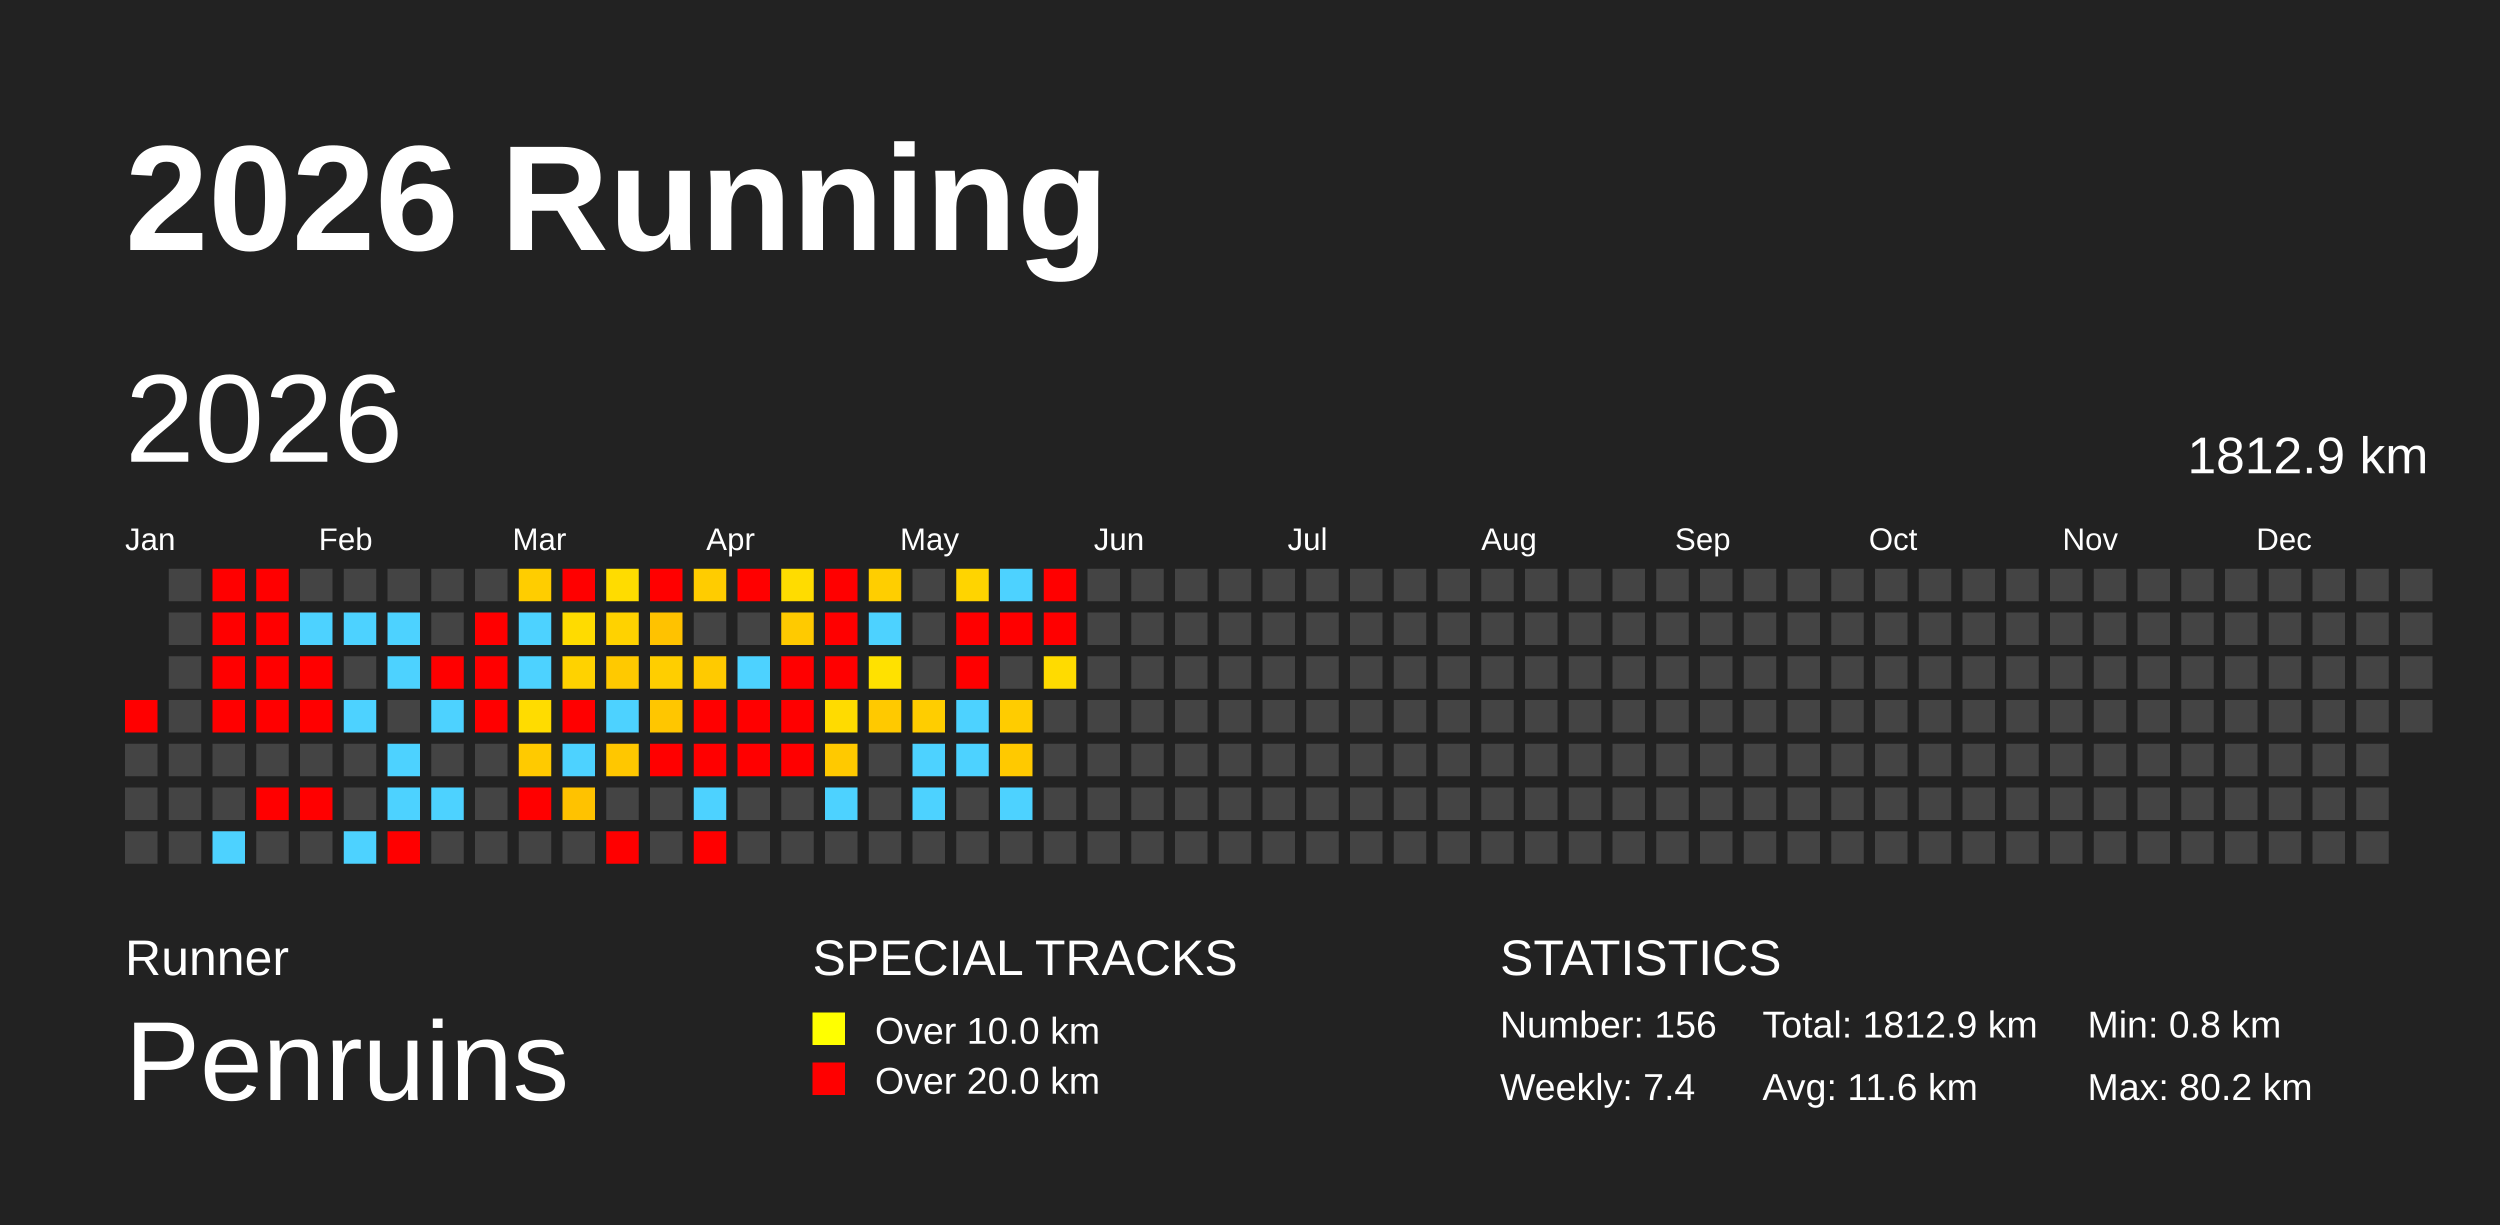
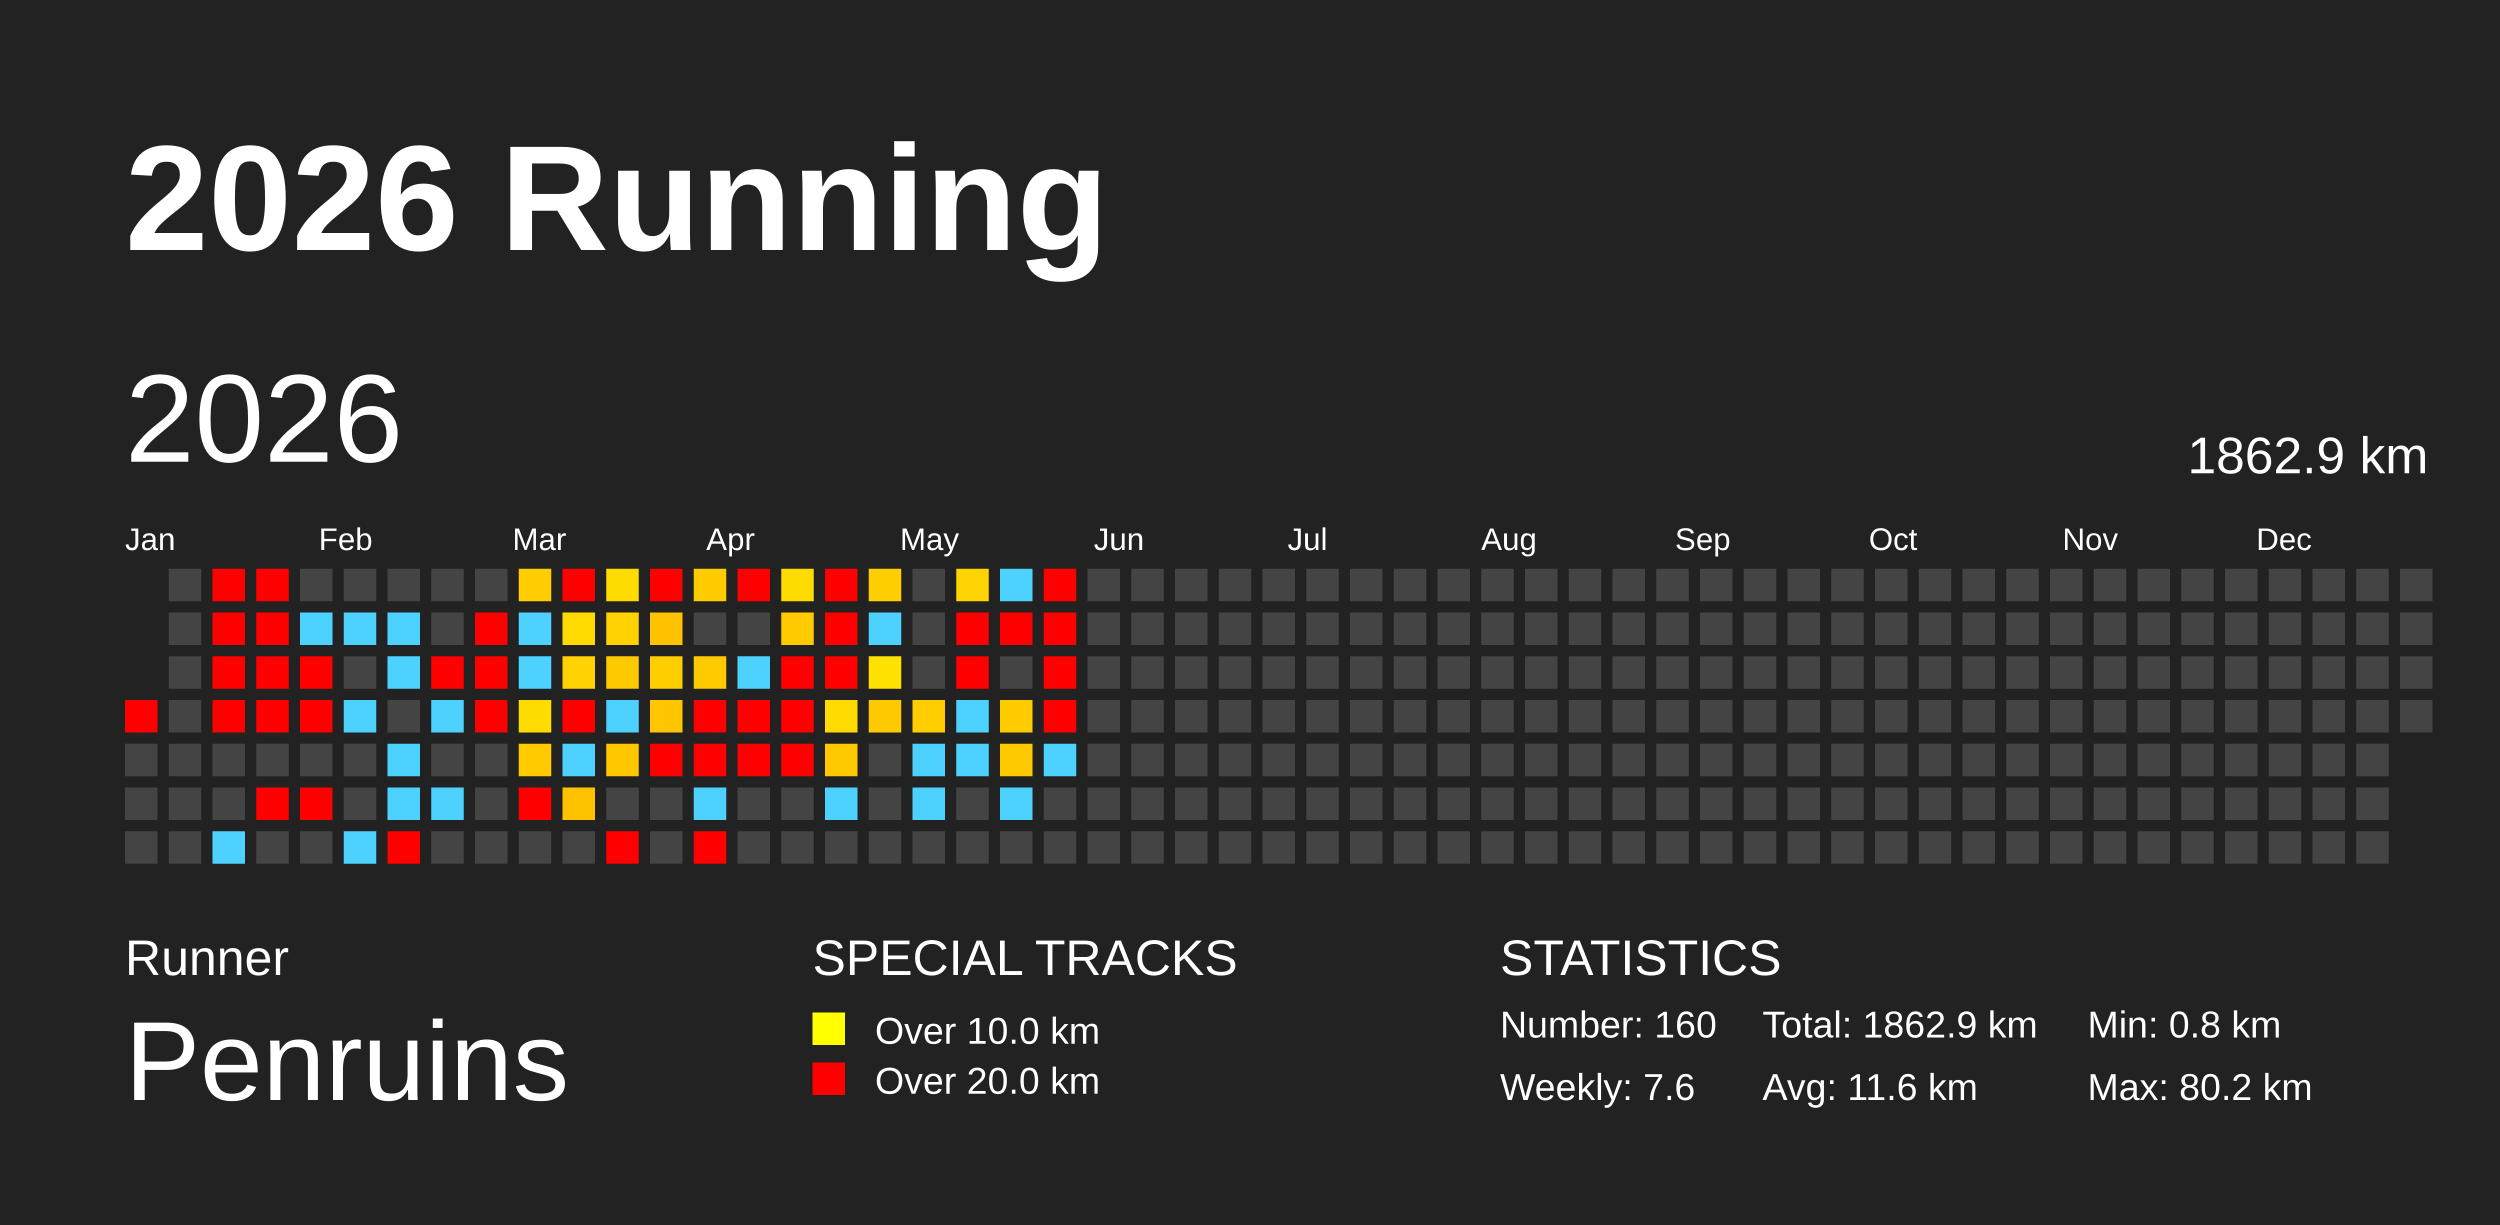
<svg xmlns="http://www.w3.org/2000/svg" baseProfile="full" height="98mm" version="1.1" viewBox="0,0,200,98" width="200mm">
  <defs />
  <rect fill="#222222" height="98" width="200" x="0" y="0" />
  <text fill="#FFFFFF" style="font-size:12px; font-family:Arial; font-weight:bold;" x="10" y="20">2026 Running</text>
  <text fill="#FFFFFF" style="font-size:4px; font-family:Arial" x="10" y="78">Runner</text>
  <text fill="#FFFFFF" style="font-size:9px; font-family:Arial" x="10" y="88">Penruins</text>
  <text fill="#FFFFFF" style="font-size:4px; font-family:Arial" x="65" y="78">SPECIAL TRACKS</text>
  <rect fill="yellow" height="2.6" width="2.6" x="65" y="81" />
  <text fill="#FFFFFF" style="font-size:3px; font-family:Arial" x="70" y="83.5">Over 10.0 km</text>
  <rect fill="red" height="2.6" width="2.6" x="65" y="85" />
  <text fill="#FFFFFF" style="font-size:3px; font-family:Arial" x="70" y="87.5">Over 20.0 km</text>
  <text fill="#FFFFFF" style="font-size:4px; font-family:Arial" x="120" y="78">STATISTICS</text>
-   <text fill="#FFFFFF" style="font-size:3px; font-family:Arial" x="120" y="83">Number: 156</text>
-   <text fill="#FFFFFF" style="font-size:3px; font-family:Arial" x="120" y="88">Weekly: 7.4</text>
-   <text fill="#FFFFFF" style="font-size:3px; font-family:Arial" x="141" y="83">Total: 1812.9 km</text>
+   <text fill="#FFFFFF" style="font-size:3px; font-family:Arial" x="120" y="83">Number: 160</text>
+   <text fill="#FFFFFF" style="font-size:3px; font-family:Arial" x="120" y="88">Weekly: 7.6</text>
+   <text fill="#FFFFFF" style="font-size:3px; font-family:Arial" x="141" y="83">Total: 1862.9 km</text>
  <text fill="#FFFFFF" style="font-size:3px; font-family:Arial" x="141" y="88">Avg: 11.6 km</text>
  <text fill="#FFFFFF" style="font-size:3px; font-family:Arial" x="167" y="83">Min: 0.8 km</text>
  <text fill="#FFFFFF" style="font-size:3px; font-family:Arial" x="167" y="88">Max: 80.2 km</text>
  <text dominant-baseline="hanging" fill="#FFFFFF" style="font-size:10.0px; font-family:Arial;" x="10" y="30">2026</text>
-   <text dominant-baseline="hanging" fill="#FFFFFF" style="font-size:4.125px; font-family:Arial;" x="175" y="35">1812.9 km</text>
+   <text dominant-baseline="hanging" fill="#FFFFFF" style="font-size:4.125px; font-family:Arial;" x="175" y="35">1862.9 km</text>
  <text fill="#FFFFFF" style="font-size:2.5px; font-family:Arial" x="10.0" y="44">Jan</text>
  <text fill="#FFFFFF" style="font-size:2.5px; font-family:Arial" x="25.5" y="44">Feb</text>
  <text fill="#FFFFFF" style="font-size:2.5px; font-family:Arial" x="41.0" y="44">Mar</text>
  <text fill="#FFFFFF" style="font-size:2.5px; font-family:Arial" x="56.5" y="44">Apr</text>
  <text fill="#FFFFFF" style="font-size:2.5px; font-family:Arial" x="72.0" y="44">May</text>
  <text fill="#FFFFFF" style="font-size:2.5px; font-family:Arial" x="87.5" y="44">Jun</text>
  <text fill="#FFFFFF" style="font-size:2.5px; font-family:Arial" x="103.0" y="44">Jul</text>
  <text fill="#FFFFFF" style="font-size:2.5px; font-family:Arial" x="118.5" y="44">Aug</text>
  <text fill="#FFFFFF" style="font-size:2.5px; font-family:Arial" x="134.0" y="44">Sep</text>
  <text fill="#FFFFFF" style="font-size:2.5px; font-family:Arial" x="149.5" y="44">Oct</text>
  <text fill="#FFFFFF" style="font-size:2.5px; font-family:Arial" x="165.0" y="44">Nov</text>
  <text fill="#FFFFFF" style="font-size:2.5px; font-family:Arial" x="180.5" y="44">Dec</text>
  <rect fill="red" height="2.6" width="2.6" x="10.0" y="56.0" />
  <rect fill="#444444" height="2.6" width="2.6" x="10.0" y="59.5" />
  <rect fill="#444444" height="2.6" width="2.6" x="10.0" y="63.0" />
  <rect fill="#444444" height="2.6" width="2.6" x="10.0" y="66.5" />
  <rect fill="#444444" height="2.6" width="2.6" x="13.5" y="45.5" />
  <rect fill="#444444" height="2.6" width="2.6" x="13.5" y="49.0" />
  <rect fill="#444444" height="2.6" width="2.6" x="13.5" y="52.5" />
  <rect fill="#444444" height="2.6" width="2.6" x="13.5" y="56.0" />
  <rect fill="#444444" height="2.6" width="2.6" x="13.5" y="59.5" />
  <rect fill="#444444" height="2.6" width="2.6" x="13.5" y="63.0" />
  <rect fill="#444444" height="2.6" width="2.6" x="13.5" y="66.5" />
  <rect fill="red" height="2.6" width="2.6" x="17.0" y="45.5" />
  <rect fill="red" height="2.6" width="2.6" x="17.0" y="49.0" />
  <rect fill="red" height="2.6" width="2.6" x="17.0" y="52.5" />
  <rect fill="red" height="2.6" width="2.6" x="17.0" y="56.0" />
  <rect fill="#444444" height="2.6" width="2.6" x="17.0" y="59.5" />
  <rect fill="#444444" height="2.6" width="2.6" x="17.0" y="63.0" />
  <rect fill="#4dd2ff" height="2.6" width="2.6" x="17.0" y="66.5" />
  <rect fill="red" height="2.6" width="2.6" x="20.5" y="45.5" />
  <rect fill="red" height="2.6" width="2.6" x="20.5" y="49.0" />
  <rect fill="red" height="2.6" width="2.6" x="20.5" y="52.5" />
  <rect fill="red" height="2.6" width="2.6" x="20.5" y="56.0" />
  <rect fill="#444444" height="2.6" width="2.6" x="20.5" y="59.5" />
  <rect fill="red" height="2.6" width="2.6" x="20.5" y="63.0" />
  <rect fill="#444444" height="2.6" width="2.6" x="20.5" y="66.5" />
  <rect fill="#444444" height="2.6" width="2.6" x="24.0" y="45.5" />
  <rect fill="#4dd2ff" height="2.6" width="2.6" x="24.0" y="49.0" />
  <rect fill="red" height="2.6" width="2.6" x="24.0" y="52.5" />
  <rect fill="red" height="2.6" width="2.6" x="24.0" y="56.0" />
  <rect fill="#444444" height="2.6" width="2.6" x="24.0" y="59.5" />
  <rect fill="red" height="2.6" width="2.6" x="24.0" y="63.0" />
  <rect fill="#444444" height="2.6" width="2.6" x="24.0" y="66.5" />
  <rect fill="#444444" height="2.6" width="2.6" x="27.5" y="45.5" />
  <rect fill="#4dd2ff" height="2.6" width="2.6" x="27.5" y="49.0" />
  <rect fill="#444444" height="2.6" width="2.6" x="27.5" y="52.5" />
  <rect fill="#4dd2ff" height="2.6" width="2.6" x="27.5" y="56.0" />
  <rect fill="#444444" height="2.6" width="2.6" x="27.5" y="59.5" />
  <rect fill="#444444" height="2.6" width="2.6" x="27.5" y="63.0" />
  <rect fill="#4dd2ff" height="2.6" width="2.6" x="27.5" y="66.5" />
  <rect fill="#444444" height="2.6" width="2.6" x="31.0" y="45.5" />
  <rect fill="#4dd2ff" height="2.6" width="2.6" x="31.0" y="49.0" />
  <rect fill="#4dd2ff" height="2.6" width="2.6" x="31.0" y="52.5" />
  <rect fill="#444444" height="2.6" width="2.6" x="31.0" y="56.0" />
  <rect fill="#4dd2ff" height="2.6" width="2.6" x="31.0" y="59.5" />
  <rect fill="#4dd2ff" height="2.6" width="2.6" x="31.0" y="63.0" />
  <rect fill="red" height="2.6" width="2.6" x="31.0" y="66.5" />
  <rect fill="#444444" height="2.6" width="2.6" x="34.5" y="45.5" />
  <rect fill="#444444" height="2.6" width="2.6" x="34.5" y="49.0" />
  <rect fill="red" height="2.6" width="2.6" x="34.5" y="52.5" />
  <rect fill="#4dd2ff" height="2.6" width="2.6" x="34.5" y="56.0" />
  <rect fill="#444444" height="2.6" width="2.6" x="34.5" y="59.5" />
  <rect fill="#4dd2ff" height="2.6" width="2.6" x="34.5" y="63.0" />
  <rect fill="#444444" height="2.6" width="2.6" x="34.5" y="66.5" />
  <rect fill="#444444" height="2.6" width="2.6" x="38.0" y="45.5" />
  <rect fill="red" height="2.6" width="2.6" x="38.0" y="49.0" />
  <rect fill="red" height="2.6" width="2.6" x="38.0" y="52.5" />
  <rect fill="red" height="2.6" width="2.6" x="38.0" y="56.0" />
  <rect fill="#444444" height="2.6" width="2.6" x="38.0" y="59.5" />
  <rect fill="#444444" height="2.6" width="2.6" x="38.0" y="63.0" />
  <rect fill="#444444" height="2.6" width="2.6" x="38.0" y="66.5" />
  <rect fill="#ffcd00" height="2.6" width="2.6" x="41.5" y="45.5" />
  <rect fill="#4dd2ff" height="2.6" width="2.6" x="41.5" y="49.0" />
  <rect fill="#4dd2ff" height="2.6" width="2.6" x="41.5" y="52.5" />
  <rect fill="#ffdc00" height="2.6" width="2.6" x="41.5" y="56.0" />
  <rect fill="#ffca00" height="2.6" width="2.6" x="41.5" y="59.5" />
  <rect fill="red" height="2.6" width="2.6" x="41.5" y="63.0" />
  <rect fill="#444444" height="2.6" width="2.6" x="41.5" y="66.5" />
  <rect fill="red" height="2.6" width="2.6" x="45.0" y="45.5" />
  <rect fill="#ffdb00" height="2.6" width="2.6" x="45.0" y="49.0" />
  <rect fill="#ffd200" height="2.6" width="2.6" x="45.0" y="52.5" />
  <rect fill="red" height="2.6" width="2.6" x="45.0" y="56.0" />
  <rect fill="#4dd2ff" height="2.6" width="2.6" x="45.0" y="59.5" />
  <rect fill="#ffc200" height="2.6" width="2.6" x="45.0" y="63.0" />
  <rect fill="#444444" height="2.6" width="2.6" x="45.0" y="66.5" />
  <rect fill="#ffdc00" height="2.6" width="2.6" x="48.5" y="45.5" />
  <rect fill="#ffd200" height="2.6" width="2.6" x="48.5" y="49.0" />
  <rect fill="#ffc900" height="2.6" width="2.6" x="48.5" y="52.5" />
  <rect fill="#4dd2ff" height="2.6" width="2.6" x="48.5" y="56.0" />
  <rect fill="#ffc700" height="2.6" width="2.6" x="48.5" y="59.5" />
  <rect fill="#444444" height="2.6" width="2.6" x="48.5" y="63.0" />
  <rect fill="red" height="2.6" width="2.6" x="48.5" y="66.5" />
  <rect fill="red" height="2.6" width="2.6" x="52.0" y="45.5" />
  <rect fill="#ffc200" height="2.6" width="2.6" x="52.0" y="49.0" />
  <rect fill="#ffce00" height="2.6" width="2.6" x="52.0" y="52.5" />
  <rect fill="#ffc600" height="2.6" width="2.6" x="52.0" y="56.0" />
  <rect fill="red" height="2.6" width="2.6" x="52.0" y="59.5" />
  <rect fill="#444444" height="2.6" width="2.6" x="52.0" y="63.0" />
  <rect fill="#444444" height="2.6" width="2.6" x="52.0" y="66.5" />
  <rect fill="#ffcc00" height="2.6" width="2.6" x="55.5" y="45.5" />
  <rect fill="#444444" height="2.6" width="2.6" x="55.5" y="49.0" />
  <rect fill="#ffca00" height="2.6" width="2.6" x="55.5" y="52.5" />
  <rect fill="red" height="2.6" width="2.6" x="55.5" y="56.0" />
  <rect fill="red" height="2.6" width="2.6" x="55.5" y="59.5" />
  <rect fill="#4dd2ff" height="2.6" width="2.6" x="55.5" y="63.0" />
  <rect fill="red" height="2.6" width="2.6" x="55.5" y="66.5" />
  <rect fill="red" height="2.6" width="2.6" x="59.0" y="45.5" />
  <rect fill="#444444" height="2.6" width="2.6" x="59.0" y="49.0" />
  <rect fill="#4dd2ff" height="2.6" width="2.6" x="59.0" y="52.5" />
  <rect fill="red" height="2.6" width="2.6" x="59.0" y="56.0" />
  <rect fill="red" height="2.6" width="2.6" x="59.0" y="59.5" />
  <rect fill="#444444" height="2.6" width="2.6" x="59.0" y="63.0" />
  <rect fill="#444444" height="2.6" width="2.6" x="59.0" y="66.5" />
  <rect fill="#ffdc00" height="2.6" width="2.6" x="62.5" y="45.5" />
  <rect fill="#ffca00" height="2.6" width="2.6" x="62.5" y="49.0" />
  <rect fill="red" height="2.6" width="2.6" x="62.5" y="52.5" />
  <rect fill="red" height="2.6" width="2.6" x="62.5" y="56.0" />
  <rect fill="red" height="2.6" width="2.6" x="62.5" y="59.5" />
  <rect fill="#444444" height="2.6" width="2.6" x="62.5" y="63.0" />
  <rect fill="#444444" height="2.6" width="2.6" x="62.5" y="66.5" />
  <rect fill="red" height="2.6" width="2.6" x="66.0" y="45.5" />
  <rect fill="red" height="2.6" width="2.6" x="66.0" y="49.0" />
  <rect fill="red" height="2.6" width="2.6" x="66.0" y="52.5" />
  <rect fill="#ffdb00" height="2.6" width="2.6" x="66.0" y="56.0" />
  <rect fill="#ffc900" height="2.6" width="2.6" x="66.0" y="59.5" />
  <rect fill="#4dd2ff" height="2.6" width="2.6" x="66.0" y="63.0" />
  <rect fill="#444444" height="2.6" width="2.6" x="66.0" y="66.5" />
  <rect fill="#ffce00" height="2.6" width="2.6" x="69.5" y="45.5" />
  <rect fill="#4dd2ff" height="2.6" width="2.6" x="69.5" y="49.0" />
  <rect fill="#ffe100" height="2.6" width="2.6" x="69.5" y="52.5" />
  <rect fill="#ffc900" height="2.6" width="2.6" x="69.5" y="56.0" />
  <rect fill="#444444" height="2.6" width="2.6" x="69.5" y="59.5" />
  <rect fill="#444444" height="2.6" width="2.6" x="69.5" y="63.0" />
  <rect fill="#444444" height="2.6" width="2.6" x="69.5" y="66.5" />
  <rect fill="#444444" height="2.6" width="2.6" x="73.0" y="45.5" />
  <rect fill="#444444" height="2.6" width="2.6" x="73.0" y="49.0" />
  <rect fill="#444444" height="2.6" width="2.6" x="73.0" y="52.5" />
  <rect fill="#ffcd00" height="2.6" width="2.6" x="73.0" y="56.0" />
  <rect fill="#4dd2ff" height="2.6" width="2.6" x="73.0" y="59.5" />
  <rect fill="#4dd2ff" height="2.6" width="2.6" x="73.0" y="63.0" />
  <rect fill="#444444" height="2.6" width="2.6" x="73.0" y="66.5" />
  <rect fill="#ffd400" height="2.6" width="2.6" x="76.5" y="45.5" />
  <rect fill="red" height="2.6" width="2.6" x="76.5" y="49.0" />
  <rect fill="red" height="2.6" width="2.6" x="76.5" y="52.5" />
  <rect fill="#4dd2ff" height="2.6" width="2.6" x="76.5" y="56.0" />
  <rect fill="#4dd2ff" height="2.6" width="2.6" x="76.5" y="59.5" />
  <rect fill="#444444" height="2.6" width="2.6" x="76.5" y="63.0" />
  <rect fill="#444444" height="2.6" width="2.6" x="76.5" y="66.5" />
  <rect fill="#4dd2ff" height="2.6" width="2.6" x="80.0" y="45.5" />
  <rect fill="red" height="2.6" width="2.6" x="80.0" y="49.0" />
  <rect fill="#444444" height="2.6" width="2.6" x="80.0" y="52.5" />
  <rect fill="#ffcc00" height="2.6" width="2.6" x="80.0" y="56.0" />
  <rect fill="#ffc900" height="2.6" width="2.6" x="80.0" y="59.5" />
  <rect fill="#4dd2ff" height="2.6" width="2.6" x="80.0" y="63.0" />
  <rect fill="#444444" height="2.6" width="2.6" x="80.0" y="66.5" />
  <rect fill="red" height="2.6" width="2.6" x="83.5" y="45.5" />
  <rect fill="red" height="2.6" width="2.6" x="83.5" y="49.0" />
-   <rect fill="#ffdb00" height="2.6" width="2.6" x="83.5" y="52.5" />
-   <rect fill="#444444" height="2.6" width="2.6" x="83.5" y="56.0" />
-   <rect fill="#444444" height="2.6" width="2.6" x="83.5" y="59.5" />
+   <rect fill="red" height="2.6" width="2.6" x="83.5" y="52.5" />
+   <rect fill="red" height="2.6" width="2.6" x="83.5" y="56.0" />
+   <rect fill="#4dd2ff" height="2.6" width="2.6" x="83.5" y="59.5" />
  <rect fill="#444444" height="2.6" width="2.6" x="83.5" y="63.0" />
  <rect fill="#444444" height="2.6" width="2.6" x="83.5" y="66.5" />
  <rect fill="#444444" height="2.6" width="2.6" x="87.0" y="45.5" />
  <rect fill="#444444" height="2.6" width="2.6" x="87.0" y="49.0" />
  <rect fill="#444444" height="2.6" width="2.6" x="87.0" y="52.5" />
  <rect fill="#444444" height="2.6" width="2.6" x="87.0" y="56.0" />
  <rect fill="#444444" height="2.6" width="2.6" x="87.0" y="59.5" />
  <rect fill="#444444" height="2.6" width="2.6" x="87.0" y="63.0" />
  <rect fill="#444444" height="2.6" width="2.6" x="87.0" y="66.5" />
  <rect fill="#444444" height="2.6" width="2.6" x="90.5" y="45.5" />
  <rect fill="#444444" height="2.6" width="2.6" x="90.5" y="49.0" />
  <rect fill="#444444" height="2.6" width="2.6" x="90.5" y="52.5" />
  <rect fill="#444444" height="2.6" width="2.6" x="90.5" y="56.0" />
  <rect fill="#444444" height="2.6" width="2.6" x="90.5" y="59.5" />
  <rect fill="#444444" height="2.6" width="2.6" x="90.5" y="63.0" />
  <rect fill="#444444" height="2.6" width="2.6" x="90.5" y="66.5" />
  <rect fill="#444444" height="2.6" width="2.6" x="94.0" y="45.5" />
  <rect fill="#444444" height="2.6" width="2.6" x="94.0" y="49.0" />
  <rect fill="#444444" height="2.6" width="2.6" x="94.0" y="52.5" />
  <rect fill="#444444" height="2.6" width="2.6" x="94.0" y="56.0" />
  <rect fill="#444444" height="2.6" width="2.6" x="94.0" y="59.5" />
  <rect fill="#444444" height="2.6" width="2.6" x="94.0" y="63.0" />
  <rect fill="#444444" height="2.6" width="2.6" x="94.0" y="66.5" />
  <rect fill="#444444" height="2.6" width="2.6" x="97.5" y="45.5" />
  <rect fill="#444444" height="2.6" width="2.6" x="97.5" y="49.0" />
  <rect fill="#444444" height="2.6" width="2.6" x="97.5" y="52.5" />
  <rect fill="#444444" height="2.6" width="2.6" x="97.5" y="56.0" />
  <rect fill="#444444" height="2.6" width="2.6" x="97.5" y="59.5" />
  <rect fill="#444444" height="2.6" width="2.6" x="97.5" y="63.0" />
  <rect fill="#444444" height="2.6" width="2.6" x="97.5" y="66.5" />
  <rect fill="#444444" height="2.6" width="2.6" x="101.0" y="45.5" />
  <rect fill="#444444" height="2.6" width="2.6" x="101.0" y="49.0" />
  <rect fill="#444444" height="2.6" width="2.6" x="101.0" y="52.5" />
  <rect fill="#444444" height="2.6" width="2.6" x="101.0" y="56.0" />
  <rect fill="#444444" height="2.6" width="2.6" x="101.0" y="59.5" />
  <rect fill="#444444" height="2.6" width="2.6" x="101.0" y="63.0" />
  <rect fill="#444444" height="2.6" width="2.6" x="101.0" y="66.5" />
  <rect fill="#444444" height="2.6" width="2.6" x="104.5" y="45.5" />
  <rect fill="#444444" height="2.6" width="2.6" x="104.5" y="49.0" />
  <rect fill="#444444" height="2.6" width="2.6" x="104.5" y="52.5" />
  <rect fill="#444444" height="2.6" width="2.6" x="104.5" y="56.0" />
  <rect fill="#444444" height="2.6" width="2.6" x="104.5" y="59.5" />
  <rect fill="#444444" height="2.6" width="2.6" x="104.5" y="63.0" />
  <rect fill="#444444" height="2.6" width="2.6" x="104.5" y="66.5" />
  <rect fill="#444444" height="2.6" width="2.6" x="108.0" y="45.5" />
  <rect fill="#444444" height="2.6" width="2.6" x="108.0" y="49.0" />
  <rect fill="#444444" height="2.6" width="2.6" x="108.0" y="52.5" />
  <rect fill="#444444" height="2.6" width="2.6" x="108.0" y="56.0" />
  <rect fill="#444444" height="2.6" width="2.6" x="108.0" y="59.5" />
  <rect fill="#444444" height="2.6" width="2.6" x="108.0" y="63.0" />
  <rect fill="#444444" height="2.6" width="2.6" x="108.0" y="66.5" />
  <rect fill="#444444" height="2.6" width="2.6" x="111.5" y="45.5" />
  <rect fill="#444444" height="2.6" width="2.6" x="111.5" y="49.0" />
  <rect fill="#444444" height="2.6" width="2.6" x="111.5" y="52.5" />
  <rect fill="#444444" height="2.6" width="2.6" x="111.5" y="56.0" />
  <rect fill="#444444" height="2.6" width="2.6" x="111.5" y="59.5" />
  <rect fill="#444444" height="2.6" width="2.6" x="111.5" y="63.0" />
  <rect fill="#444444" height="2.6" width="2.6" x="111.5" y="66.5" />
  <rect fill="#444444" height="2.6" width="2.6" x="115.0" y="45.5" />
  <rect fill="#444444" height="2.6" width="2.6" x="115.0" y="49.0" />
  <rect fill="#444444" height="2.6" width="2.6" x="115.0" y="52.5" />
  <rect fill="#444444" height="2.6" width="2.6" x="115.0" y="56.0" />
  <rect fill="#444444" height="2.6" width="2.6" x="115.0" y="59.5" />
  <rect fill="#444444" height="2.6" width="2.6" x="115.0" y="63.0" />
  <rect fill="#444444" height="2.6" width="2.6" x="115.0" y="66.5" />
  <rect fill="#444444" height="2.6" width="2.6" x="118.5" y="45.5" />
  <rect fill="#444444" height="2.6" width="2.6" x="118.5" y="49.0" />
  <rect fill="#444444" height="2.6" width="2.6" x="118.5" y="52.5" />
  <rect fill="#444444" height="2.6" width="2.6" x="118.5" y="56.0" />
  <rect fill="#444444" height="2.6" width="2.6" x="118.5" y="59.5" />
  <rect fill="#444444" height="2.6" width="2.6" x="118.5" y="63.0" />
  <rect fill="#444444" height="2.6" width="2.6" x="118.5" y="66.5" />
  <rect fill="#444444" height="2.6" width="2.6" x="122.0" y="45.5" />
  <rect fill="#444444" height="2.6" width="2.6" x="122.0" y="49.0" />
  <rect fill="#444444" height="2.6" width="2.6" x="122.0" y="52.5" />
  <rect fill="#444444" height="2.6" width="2.6" x="122.0" y="56.0" />
  <rect fill="#444444" height="2.6" width="2.6" x="122.0" y="59.5" />
  <rect fill="#444444" height="2.6" width="2.6" x="122.0" y="63.0" />
  <rect fill="#444444" height="2.6" width="2.6" x="122.0" y="66.5" />
  <rect fill="#444444" height="2.6" width="2.6" x="125.5" y="45.5" />
  <rect fill="#444444" height="2.6" width="2.6" x="125.5" y="49.0" />
  <rect fill="#444444" height="2.6" width="2.6" x="125.5" y="52.5" />
  <rect fill="#444444" height="2.6" width="2.6" x="125.5" y="56.0" />
  <rect fill="#444444" height="2.6" width="2.6" x="125.5" y="59.5" />
  <rect fill="#444444" height="2.6" width="2.6" x="125.5" y="63.0" />
  <rect fill="#444444" height="2.6" width="2.6" x="125.5" y="66.5" />
  <rect fill="#444444" height="2.6" width="2.6" x="129.0" y="45.5" />
  <rect fill="#444444" height="2.6" width="2.6" x="129.0" y="49.0" />
  <rect fill="#444444" height="2.6" width="2.6" x="129.0" y="52.5" />
  <rect fill="#444444" height="2.6" width="2.6" x="129.0" y="56.0" />
  <rect fill="#444444" height="2.6" width="2.6" x="129.0" y="59.5" />
  <rect fill="#444444" height="2.6" width="2.6" x="129.0" y="63.0" />
  <rect fill="#444444" height="2.6" width="2.6" x="129.0" y="66.5" />
  <rect fill="#444444" height="2.6" width="2.6" x="132.5" y="45.5" />
  <rect fill="#444444" height="2.6" width="2.6" x="132.5" y="49.0" />
  <rect fill="#444444" height="2.6" width="2.6" x="132.5" y="52.5" />
  <rect fill="#444444" height="2.6" width="2.6" x="132.5" y="56.0" />
  <rect fill="#444444" height="2.6" width="2.6" x="132.5" y="59.5" />
  <rect fill="#444444" height="2.6" width="2.6" x="132.5" y="63.0" />
  <rect fill="#444444" height="2.6" width="2.6" x="132.5" y="66.5" />
  <rect fill="#444444" height="2.6" width="2.6" x="136.0" y="45.5" />
  <rect fill="#444444" height="2.6" width="2.6" x="136.0" y="49.0" />
  <rect fill="#444444" height="2.6" width="2.6" x="136.0" y="52.5" />
  <rect fill="#444444" height="2.6" width="2.6" x="136.0" y="56.0" />
  <rect fill="#444444" height="2.6" width="2.6" x="136.0" y="59.5" />
  <rect fill="#444444" height="2.6" width="2.6" x="136.0" y="63.0" />
  <rect fill="#444444" height="2.6" width="2.6" x="136.0" y="66.5" />
  <rect fill="#444444" height="2.6" width="2.6" x="139.5" y="45.5" />
  <rect fill="#444444" height="2.6" width="2.6" x="139.5" y="49.0" />
  <rect fill="#444444" height="2.6" width="2.6" x="139.5" y="52.5" />
  <rect fill="#444444" height="2.6" width="2.6" x="139.5" y="56.0" />
  <rect fill="#444444" height="2.6" width="2.6" x="139.5" y="59.5" />
  <rect fill="#444444" height="2.6" width="2.6" x="139.5" y="63.0" />
  <rect fill="#444444" height="2.6" width="2.6" x="139.5" y="66.5" />
  <rect fill="#444444" height="2.6" width="2.6" x="143.0" y="45.5" />
  <rect fill="#444444" height="2.6" width="2.6" x="143.0" y="49.0" />
  <rect fill="#444444" height="2.6" width="2.6" x="143.0" y="52.5" />
  <rect fill="#444444" height="2.6" width="2.6" x="143.0" y="56.0" />
  <rect fill="#444444" height="2.6" width="2.6" x="143.0" y="59.5" />
  <rect fill="#444444" height="2.6" width="2.6" x="143.0" y="63.0" />
  <rect fill="#444444" height="2.6" width="2.6" x="143.0" y="66.5" />
  <rect fill="#444444" height="2.6" width="2.6" x="146.5" y="45.5" />
  <rect fill="#444444" height="2.6" width="2.6" x="146.5" y="49.0" />
  <rect fill="#444444" height="2.6" width="2.6" x="146.5" y="52.5" />
  <rect fill="#444444" height="2.6" width="2.6" x="146.5" y="56.0" />
  <rect fill="#444444" height="2.6" width="2.6" x="146.5" y="59.5" />
  <rect fill="#444444" height="2.6" width="2.6" x="146.5" y="63.0" />
  <rect fill="#444444" height="2.6" width="2.6" x="146.5" y="66.5" />
  <rect fill="#444444" height="2.6" width="2.6" x="150.0" y="45.5" />
  <rect fill="#444444" height="2.6" width="2.6" x="150.0" y="49.0" />
  <rect fill="#444444" height="2.6" width="2.6" x="150.0" y="52.5" />
  <rect fill="#444444" height="2.6" width="2.6" x="150.0" y="56.0" />
  <rect fill="#444444" height="2.6" width="2.6" x="150.0" y="59.5" />
  <rect fill="#444444" height="2.6" width="2.6" x="150.0" y="63.0" />
  <rect fill="#444444" height="2.6" width="2.6" x="150.0" y="66.5" />
  <rect fill="#444444" height="2.6" width="2.6" x="153.5" y="45.5" />
  <rect fill="#444444" height="2.6" width="2.6" x="153.5" y="49.0" />
  <rect fill="#444444" height="2.6" width="2.6" x="153.5" y="52.5" />
  <rect fill="#444444" height="2.6" width="2.6" x="153.5" y="56.0" />
  <rect fill="#444444" height="2.6" width="2.6" x="153.5" y="59.5" />
  <rect fill="#444444" height="2.6" width="2.6" x="153.5" y="63.0" />
  <rect fill="#444444" height="2.6" width="2.6" x="153.5" y="66.5" />
  <rect fill="#444444" height="2.6" width="2.6" x="157.0" y="45.5" />
  <rect fill="#444444" height="2.6" width="2.6" x="157.0" y="49.0" />
  <rect fill="#444444" height="2.6" width="2.6" x="157.0" y="52.5" />
  <rect fill="#444444" height="2.6" width="2.6" x="157.0" y="56.0" />
  <rect fill="#444444" height="2.6" width="2.6" x="157.0" y="59.5" />
  <rect fill="#444444" height="2.6" width="2.6" x="157.0" y="63.0" />
  <rect fill="#444444" height="2.6" width="2.6" x="157.0" y="66.5" />
  <rect fill="#444444" height="2.6" width="2.6" x="160.5" y="45.5" />
  <rect fill="#444444" height="2.6" width="2.6" x="160.5" y="49.0" />
  <rect fill="#444444" height="2.6" width="2.6" x="160.5" y="52.5" />
  <rect fill="#444444" height="2.6" width="2.6" x="160.5" y="56.0" />
  <rect fill="#444444" height="2.6" width="2.6" x="160.5" y="59.5" />
  <rect fill="#444444" height="2.6" width="2.6" x="160.5" y="63.0" />
  <rect fill="#444444" height="2.6" width="2.6" x="160.5" y="66.5" />
  <rect fill="#444444" height="2.6" width="2.6" x="164.0" y="45.5" />
  <rect fill="#444444" height="2.6" width="2.6" x="164.0" y="49.0" />
  <rect fill="#444444" height="2.6" width="2.6" x="164.0" y="52.5" />
  <rect fill="#444444" height="2.6" width="2.6" x="164.0" y="56.0" />
  <rect fill="#444444" height="2.6" width="2.6" x="164.0" y="59.5" />
  <rect fill="#444444" height="2.6" width="2.6" x="164.0" y="63.0" />
  <rect fill="#444444" height="2.6" width="2.6" x="164.0" y="66.5" />
  <rect fill="#444444" height="2.6" width="2.6" x="167.5" y="45.5" />
  <rect fill="#444444" height="2.6" width="2.6" x="167.5" y="49.0" />
  <rect fill="#444444" height="2.6" width="2.6" x="167.5" y="52.5" />
  <rect fill="#444444" height="2.6" width="2.6" x="167.5" y="56.0" />
  <rect fill="#444444" height="2.6" width="2.6" x="167.5" y="59.5" />
  <rect fill="#444444" height="2.6" width="2.6" x="167.5" y="63.0" />
  <rect fill="#444444" height="2.6" width="2.6" x="167.5" y="66.5" />
  <rect fill="#444444" height="2.6" width="2.6" x="171.0" y="45.5" />
  <rect fill="#444444" height="2.6" width="2.6" x="171.0" y="49.0" />
  <rect fill="#444444" height="2.6" width="2.6" x="171.0" y="52.5" />
  <rect fill="#444444" height="2.6" width="2.6" x="171.0" y="56.0" />
  <rect fill="#444444" height="2.6" width="2.6" x="171.0" y="59.5" />
  <rect fill="#444444" height="2.6" width="2.6" x="171.0" y="63.0" />
  <rect fill="#444444" height="2.6" width="2.6" x="171.0" y="66.5" />
  <rect fill="#444444" height="2.6" width="2.6" x="174.5" y="45.5" />
  <rect fill="#444444" height="2.6" width="2.6" x="174.5" y="49.0" />
  <rect fill="#444444" height="2.6" width="2.6" x="174.5" y="52.5" />
  <rect fill="#444444" height="2.6" width="2.6" x="174.5" y="56.0" />
  <rect fill="#444444" height="2.6" width="2.6" x="174.5" y="59.5" />
  <rect fill="#444444" height="2.6" width="2.6" x="174.5" y="63.0" />
  <rect fill="#444444" height="2.6" width="2.6" x="174.5" y="66.5" />
  <rect fill="#444444" height="2.6" width="2.6" x="178.0" y="45.5" />
  <rect fill="#444444" height="2.6" width="2.6" x="178.0" y="49.0" />
  <rect fill="#444444" height="2.6" width="2.6" x="178.0" y="52.5" />
  <rect fill="#444444" height="2.6" width="2.6" x="178.0" y="56.0" />
  <rect fill="#444444" height="2.6" width="2.6" x="178.0" y="59.5" />
  <rect fill="#444444" height="2.6" width="2.6" x="178.0" y="63.0" />
  <rect fill="#444444" height="2.6" width="2.6" x="178.0" y="66.5" />
  <rect fill="#444444" height="2.6" width="2.6" x="181.5" y="45.5" />
  <rect fill="#444444" height="2.6" width="2.6" x="181.5" y="49.0" />
  <rect fill="#444444" height="2.6" width="2.6" x="181.5" y="52.5" />
  <rect fill="#444444" height="2.6" width="2.6" x="181.5" y="56.0" />
  <rect fill="#444444" height="2.6" width="2.6" x="181.5" y="59.5" />
  <rect fill="#444444" height="2.6" width="2.6" x="181.5" y="63.0" />
  <rect fill="#444444" height="2.6" width="2.6" x="181.5" y="66.5" />
  <rect fill="#444444" height="2.6" width="2.6" x="185.0" y="45.5" />
  <rect fill="#444444" height="2.6" width="2.6" x="185.0" y="49.0" />
  <rect fill="#444444" height="2.6" width="2.6" x="185.0" y="52.5" />
  <rect fill="#444444" height="2.6" width="2.6" x="185.0" y="56.0" />
  <rect fill="#444444" height="2.6" width="2.6" x="185.0" y="59.5" />
  <rect fill="#444444" height="2.6" width="2.6" x="185.0" y="63.0" />
  <rect fill="#444444" height="2.6" width="2.6" x="185.0" y="66.5" />
  <rect fill="#444444" height="2.6" width="2.6" x="188.5" y="45.5" />
  <rect fill="#444444" height="2.6" width="2.6" x="188.5" y="49.0" />
  <rect fill="#444444" height="2.6" width="2.6" x="188.5" y="52.5" />
  <rect fill="#444444" height="2.6" width="2.6" x="188.5" y="56.0" />
  <rect fill="#444444" height="2.6" width="2.6" x="188.5" y="59.5" />
  <rect fill="#444444" height="2.6" width="2.6" x="188.5" y="63.0" />
  <rect fill="#444444" height="2.6" width="2.6" x="188.5" y="66.5" />
  <rect fill="#444444" height="2.6" width="2.6" x="192.0" y="45.5" />
  <rect fill="#444444" height="2.6" width="2.6" x="192.0" y="49.0" />
  <rect fill="#444444" height="2.6" width="2.6" x="192.0" y="52.5" />
  <rect fill="#444444" height="2.6" width="2.6" x="192.0" y="56.0" />
</svg>
